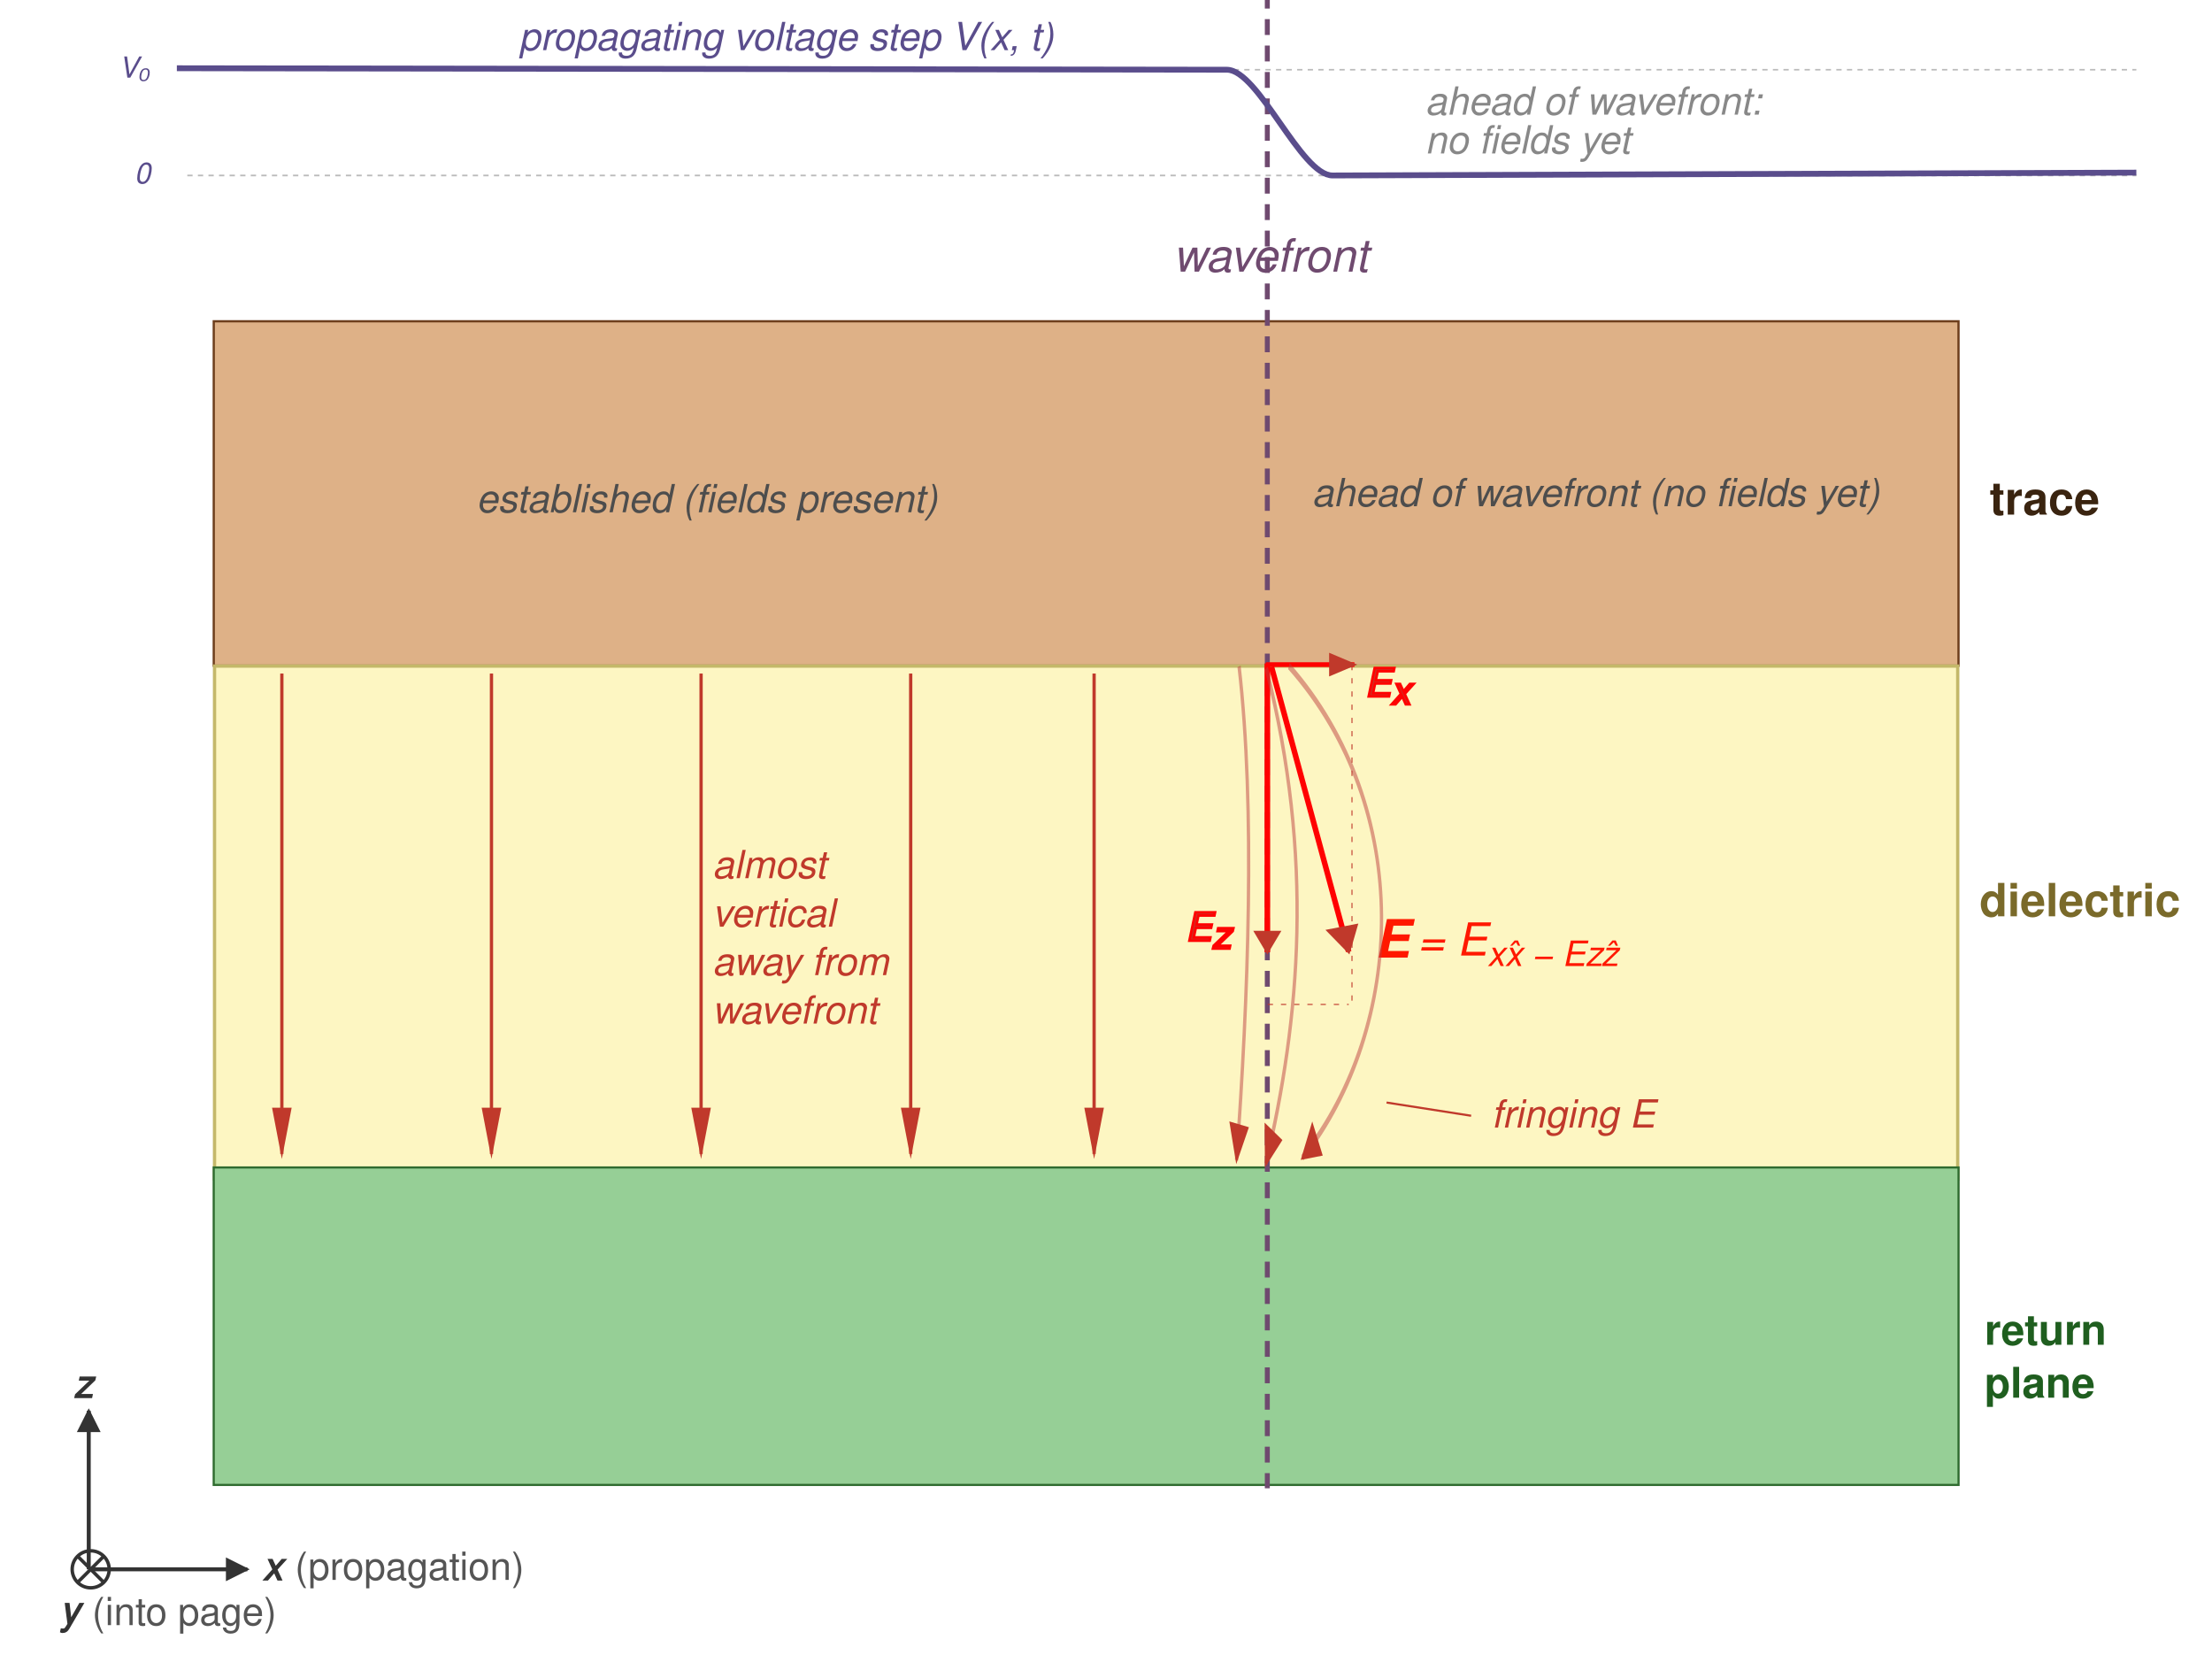
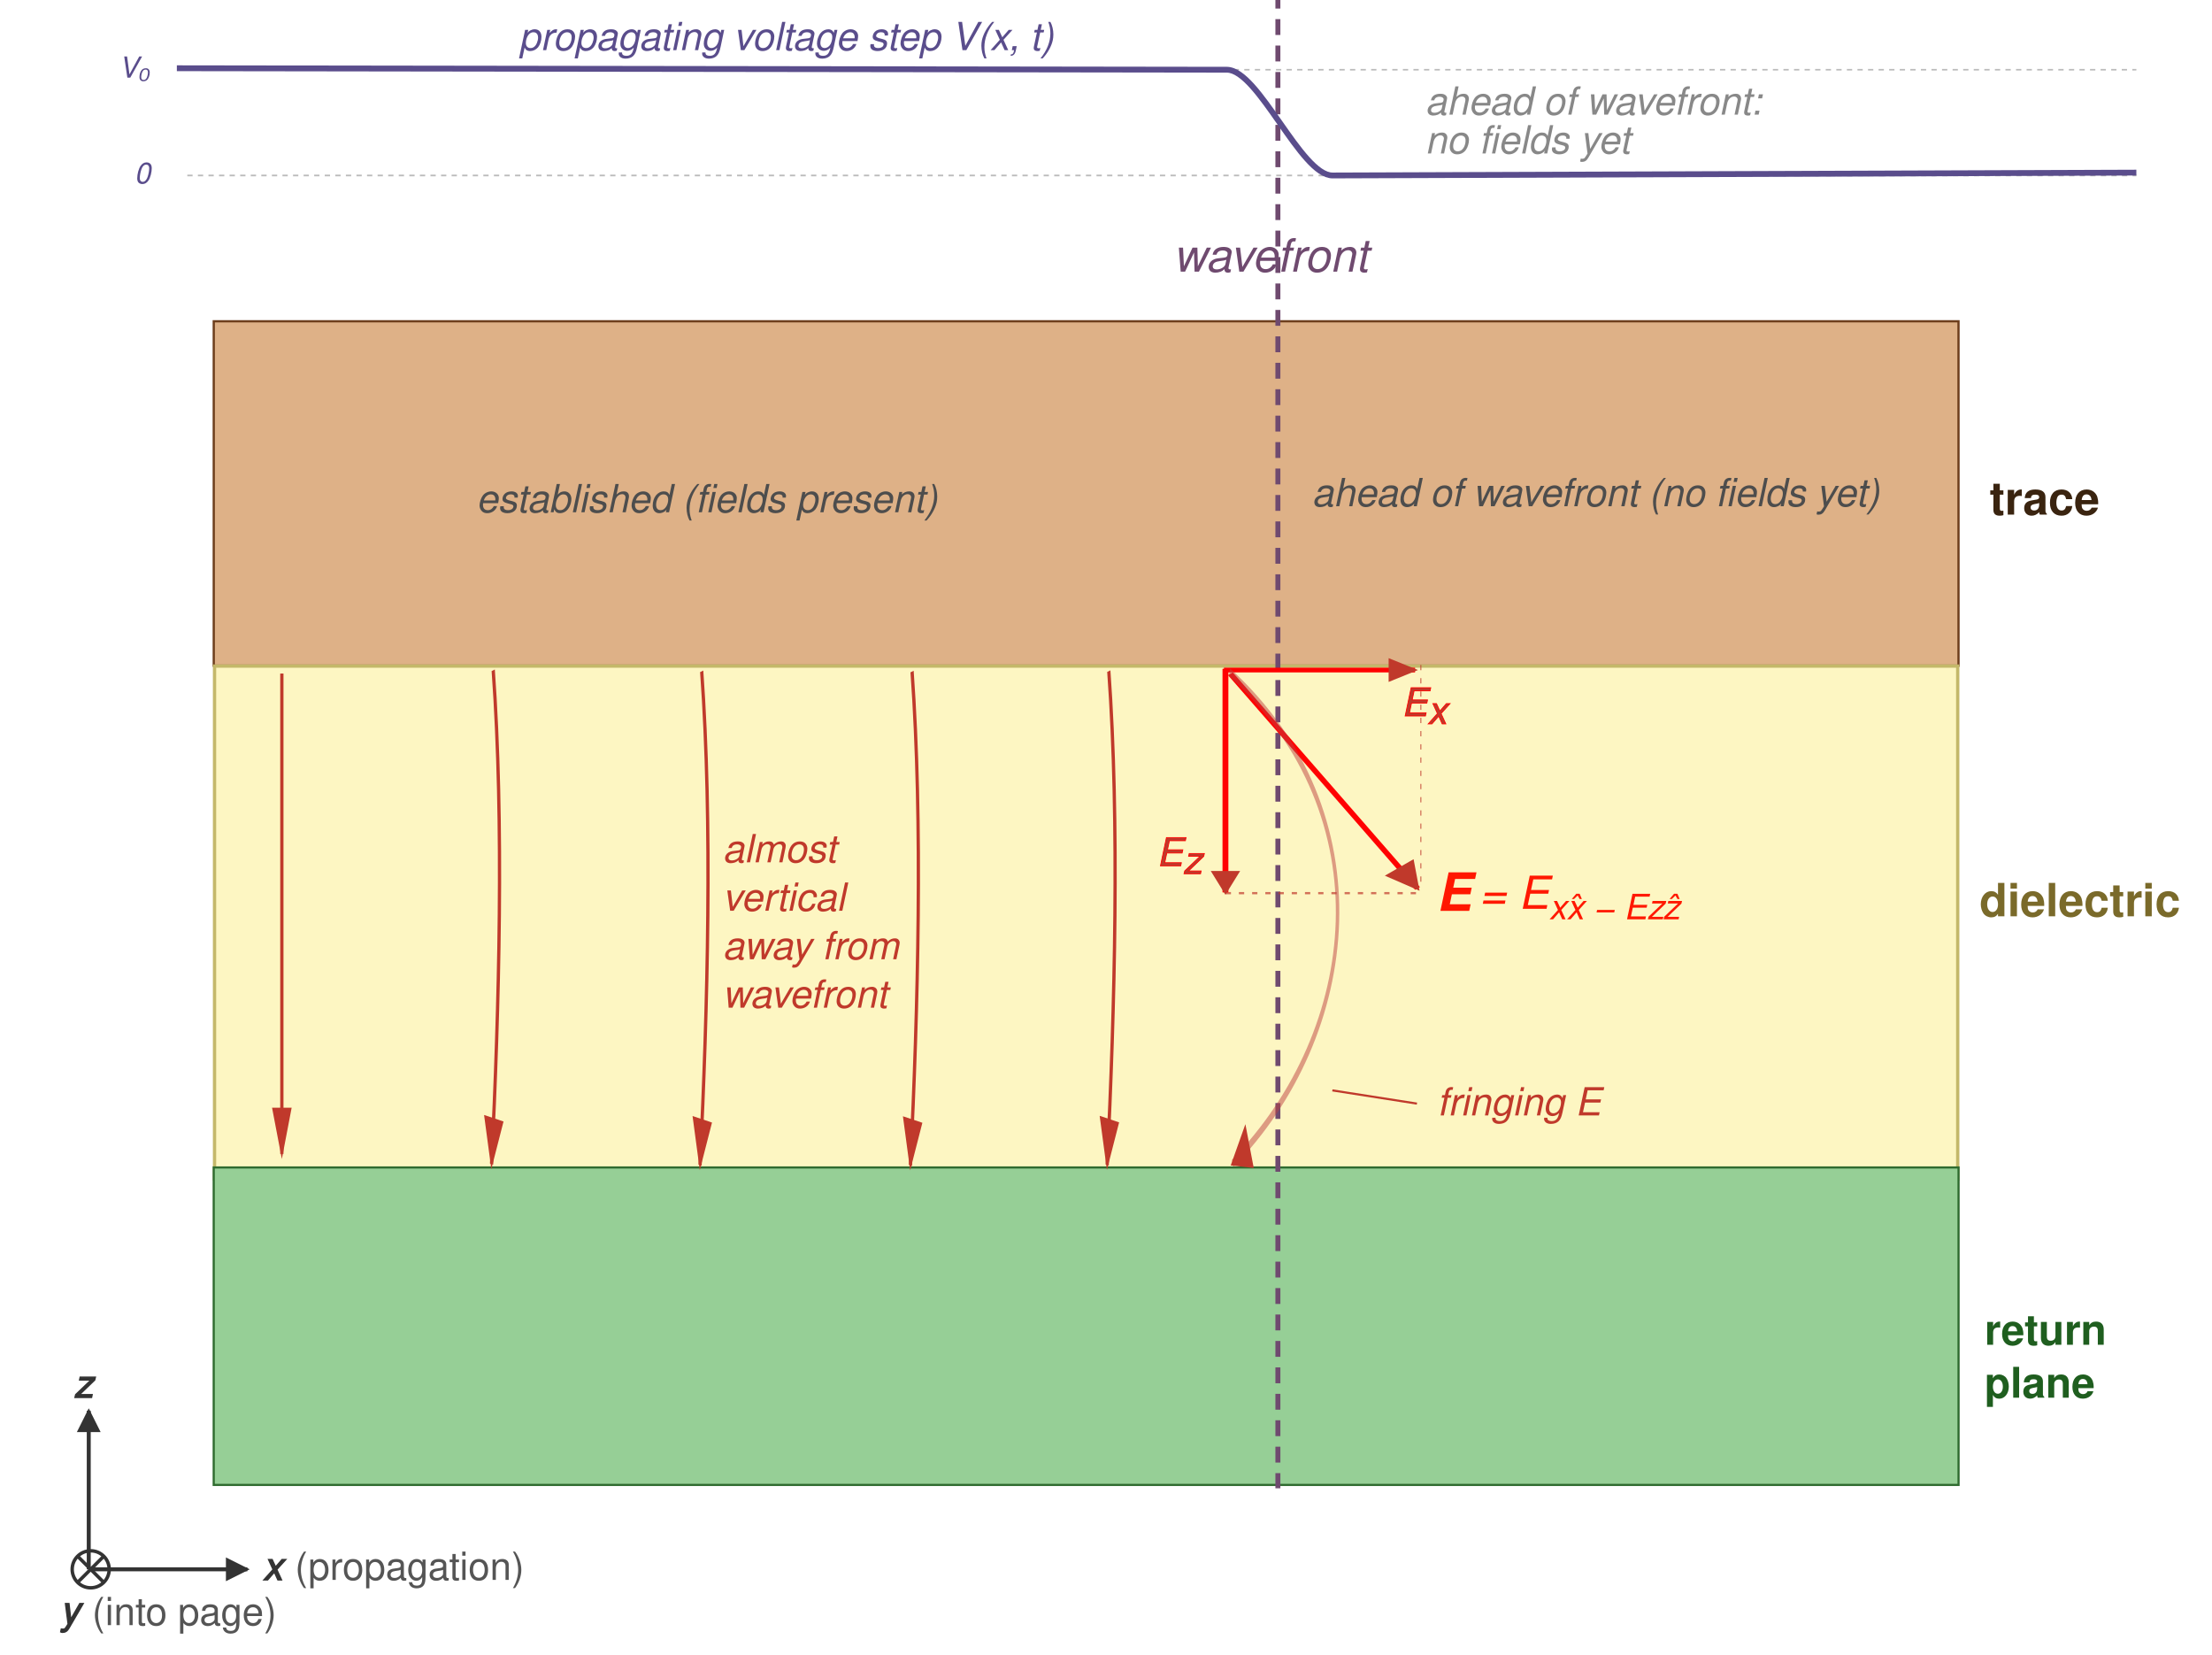
<svg xmlns="http://www.w3.org/2000/svg" viewBox="0 0 836.934 625.912" font-family="Helvetica, Arial, sans-serif" font-size="14px" version="1.1" id="svg75" width="836.934" height="625.912">
  <defs id="defs5">
    <marker id="arrE" viewBox="0 0 10 10" refX="9" refY="5" markerWidth="6" markerHeight="6" orient="auto-start-reverse">
      <path d="M 0,0 10,5 0,10 Z" fill="#c0392b" id="path1" />
    </marker>
    <marker id="arrEthin" viewBox="0 0 10 10" refX="9" refY="5" markerWidth="5" markerHeight="5" orient="auto-start-reverse">
      <path d="M 0,0 10,5 0,10 Z" fill="#c0392b" id="path2" />
    </marker>
    <marker id="arrI" viewBox="0 0 10 10" refX="9" refY="5" markerWidth="6" markerHeight="6" orient="auto-start-reverse">
      <path d="M 0,0 10,5 0,10 Z" fill="#333333" id="path3" />
    </marker>
    <marker id="arrAx" viewBox="0 0 10 10" refX="9" refY="5" markerWidth="6" markerHeight="6" orient="auto-start-reverse">
      <path d="M 0,0 10,5 0,10 Z" fill="#333333" id="path4" />
    </marker>
    <marker id="arrLeader" viewBox="0 0 10 10" refX="9" refY="5" markerWidth="5" markerHeight="5" orient="auto-start-reverse">
      <path d="M 0,0 10,5 0,10 Z" fill="#666666" id="path5" />
    </marker>
    <marker id="arrE-0" viewBox="0 0 10 10" refX="9" refY="5" markerWidth="6" markerHeight="6" orient="auto-start-reverse">
      <path d="M 0,0 10,5 0,10 Z" fill="#c0392b" id="path1-9" />
    </marker>
    <marker id="marker2" viewBox="0 0 10 10" refX="9" refY="5" markerWidth="6" markerHeight="6" orient="auto-start-reverse">
      <path d="M 0,0 10,5 0,10 Z" fill="#c0392b" id="path2-4" />
    </marker>
    <marker id="marker3" viewBox="0 0 10 10" refX="9" refY="5" markerWidth="6" markerHeight="6" orient="auto-start-reverse">
      <path d="M 0,0 10,5 0,10 Z" fill="#c0392b" id="path3-8" />
    </marker>
    <marker id="arrAx-5" viewBox="0 0 10 10" refX="9" refY="5" markerWidth="6" markerHeight="6" orient="auto-start-reverse">
      <path d="M 0,0 10,5 0,10 Z" fill="#333333" id="path4-5" />
    </marker>
    <marker id="marker1" viewBox="0 0 10 10" refX="9" refY="5" markerWidth="6" markerHeight="6" orient="auto-start-reverse">
      <path d="M 0,0 10,5 0,10 Z" fill="#333333" id="path1-1" />
    </marker>
    <marker id="arrE-3" viewBox="0 0 10 10" refX="9" refY="5" markerWidth="6" markerHeight="6" orient="auto-start-reverse">
      <path d="M 0,0 10,5 0,10 Z" fill="#c0392b" id="path1-4" />
    </marker>
    <marker id="marker1-6" viewBox="0 0 10 10" refX="9" refY="5" markerWidth="6" markerHeight="6" orient="auto-start-reverse">
      <path d="M 0,0 10,5 0,10 Z" fill="#c0392b" id="path1-6" />
    </marker>
    <marker id="marker2-0" viewBox="0 0 10 10" refX="9" refY="5" markerWidth="6" markerHeight="6" orient="auto-start-reverse">
      <path d="M 0,0 10,5 0,10 Z" fill="#c0392b" id="path2-3" />
    </marker>
    <marker id="marker3-8" viewBox="0 0 10 10" refX="9" refY="5" markerWidth="6" markerHeight="6" orient="auto-start-reverse">
      <path d="M 0,0 10,5 0,10 Z" fill="#c0392b" id="path3-0" />
    </marker>
    <marker id="marker4" viewBox="0 0 10 10" refX="9" refY="5" markerWidth="6" markerHeight="6" orient="auto-start-reverse">
      <path d="M 0,0 10,5 0,10 Z" fill="#c0392b" id="path4-1" />
    </marker>
    <marker id="arrE-8" viewBox="0 0 10 10" refX="9" refY="5" markerWidth="6" markerHeight="6" orient="auto-start-reverse">
      <path d="M 0,0 10,5 0,10 Z" fill="#c0392b" id="path1-3" />
    </marker>
    <marker id="marker2-5" viewBox="0 0 10 10" refX="9" refY="5" markerWidth="6" markerHeight="6" orient="auto-start-reverse">
      <path d="M 0,0 10,5 0,10 Z" fill="#c0392b" id="path2-1" />
    </marker>
    <marker id="marker3-2" viewBox="0 0 10 10" refX="9" refY="5" markerWidth="6" markerHeight="6" orient="auto-start-reverse">
      <path d="M 0,0 10,5 0,10 Z" fill="#c0392b" id="path3-01" />
    </marker>
    <marker id="marker4-6" viewBox="0 0 10 10" refX="9" refY="5" markerWidth="6" markerHeight="6" orient="auto-start-reverse">
      <path d="M 0,0 10,5 0,10 Z" fill="#c0392b" id="path4-4" />
    </marker>
    <marker id="marker5" viewBox="0 0 10 10" refX="9" refY="5" markerWidth="6" markerHeight="6" orient="auto-start-reverse">
      <path d="M 0,0 10,5 0,10 Z" fill="#c0392b" id="path5-0" />
    </marker>
+     <marker id="arrE-0-0" viewBox="0 0 10 10" refX="9" refY="5" markerWidth="6" markerHeight="6" orient="auto-start-reverse">
+       <path d="M 0,0 10,5 0,10 Z" fill="#c0392b" id="path1-9-9" />
+     </marker>
+     <marker id="arrE-0-0-8" viewBox="0 0 10 10" refX="9" refY="5" markerWidth="6" markerHeight="6" orient="auto-start-reverse">
+       <path d="M 0,0 10,5 0,10 Z" fill="#c0392b" id="path1-9-9-2" />
+     </marker>
+     <marker id="arrE-0-0-8-5" viewBox="0 0 10 10" refX="9" refY="5" markerWidth="6" markerHeight="6" orient="auto-start-reverse">
+       <path d="M 0,0 10,5 0,10 Z" fill="#c0392b" id="path1-9-9-2-1" />
+     </marker>
+     <marker id="arrE-0-0-8-1" viewBox="0 0 10 10" refX="9" refY="5" markerWidth="6" markerHeight="6" orient="auto-start-reverse">
+       <path d="M 0,0 10,5 0,10 Z" fill="#c0392b" id="path1-9-9-2-5" />
+     </marker>
  </defs>
  <g id="g1-2" transform="translate(-77.12341,-174.3984)" style="display:inline">
    <rect x="157.999" y="295.925" width="660.149" height="130.279" fill="#deb187" stroke="#6e3f1d" stroke-width="0.851" id="rect6" />
    <rect x="158.074" y="396.769" width="660" height="30" fill="#a86628" opacity="0.3" stroke="none" id="rect7" style="display:none" />
    <rect x="158.296" y="426.353" width="659.555" height="194" fill="#fdf6c2" stroke="#c4b86a" stroke-width="1.245" id="rect8" />
    <rect x="157.982" y="616.008" width="660.183" height="120.083" fill="#4ea94e" stroke="#2f6b2f" stroke-width="0.817" id="rect9" style="fill:#96cf96;fill-opacity:1" />
    <rect x="157.434" y="615.461" width="660" height="30" fill="#1f5e1f" opacity="0.28" stroke="none" id="rect10" style="display:none" />
    <text x="829.91" y="369.067" fill="#3a2410" font-weight="bold" id="text10-7" style="font-size:17.333px">trace</text>
    <text x="826.074" y="521" fill="#7a6a2a" id="text12-4" style="font-size:17.333px">
      <tspan style="font-style:normal;font-variant:normal;font-weight:bold;font-stretch:normal;font-family:Helvetica, Arial, sans-serif;-inkscape-font-specification:'Helvetica, Arial, sans-serif Bold'" id="tspan3-2">dielectric</tspan>
    </text>
    <text x="827.99" y="683.084" fill="#1f5e1f" font-weight="bold" id="text14-5" style="font-size:16px;stroke-width:1">
      <tspan id="tspan93" x="827.99" y="683.084" style="font-size:16px;stroke-width:1">return</tspan>
      <tspan id="tspan94" x="827.99" y="703.084" style="font-size:16px;stroke-width:1">plane</tspan>
    </text>
    <g stroke="#5a3a1a" stroke-width="0.8" fill="none" id="g15-7" transform="matrix(1.002988,0,0,0.9161738,94.73993,186.6673)" style="display:none">
      <path d="m 50,230 h -8 v 30 h 8" id="path15" />
    </g>
    <text x="123.828" y="415.409" fill="#5a3a1a" font-size="11px" font-style="italic" text-anchor="middle" id="text16" style="font-size:14.667px;display:none">δ</text>
    <g stroke="#1f5e1f" stroke-width="0.8" fill="none" id="g16" transform="matrix(1.005327,0,0,0.8533523,98.46896,327.8401)" style="display:none">
      <path d="m 50,340 h -8 v 30 h 8" id="path16" />
    </g>
    <text x="125.746" y="632.821" fill="#1f5e1f" font-size="11px" font-style="italic" text-anchor="middle" id="text17-7" style="font-size:14.667px;display:none">δ</text>
    <g stroke="#c0392b" stroke-width="2.4" fill="none" id="g24" transform="matrix(0.9923674,0,0,2.373388,100.1725,-192.21)" style="display:none;fill:#c13e3e;fill-opacity:0.54;stroke:#c0392b;stroke-opacity:0.5">
      <line x1="120" y1="265" x2="120" y2="335" marker-end="url(#arrE-3)" id="line20-9" style="fill:#c13e3e;fill-opacity:0.3;stroke:#c0392b;stroke-opacity:0.5;marker-end:url(#arrE-3)" />
      <line x1="200" y1="265" x2="200" y2="335" marker-end="url(#arrE-3)" id="line21-4" style="fill:#c13e3e;fill-opacity:0.3;stroke:#c0392b;stroke-opacity:0.5;marker-end:url(#arrE-3)" />
      <line x1="280" y1="265" x2="280" y2="335" marker-end="url(#arrE-3)" id="line22" style="fill:#c13e3e;fill-opacity:0.3;stroke:#c0392b;stroke-opacity:0.5;marker-end:url(#arrE-3)" />
      <line x1="360" y1="265" x2="360" y2="335" marker-end="url(#arrE-3)" id="line23-7" style="fill:#c13e3e;fill-opacity:0.3;stroke:#c0392b;stroke-opacity:0.5;marker-end:url(#arrE-3)" />
      <line x1="430" y1="265" x2="430" y2="335" marker-end="url(#arrE-3)" id="line24-9" style="fill:#c13e3e;fill-opacity:0.3;stroke:#c0392b;stroke-opacity:0.5;marker-end:url(#arrE-3)" />
    </g>
    <text x="826.778" y="411.371" fill="#3a2410" font-size="12px" font-style="italic" id="text10-0" style="font-size:14.667px;display:none">
      <tspan id="tspan1-31" x="0" y="0" style="font-size:14.667px">near-surface</tspan>
      <tspan id="tspan2-9" x="0" y="0" style="font-size:14.667px">layer</tspan>
    </text>
    <text x="828.214" y="624.629" fill="#3a2410" font-size="12px" font-style="italic" id="text10-0-4" style="font-size:14.667px;display:none">
      <tspan id="tspan1-3" x="0" y="0" style="font-size:14.667px">near-surface</tspan>
      <tspan id="tspan2-1" x="0" y="0" style="font-size:14.667px">layer</tspan>
    </text>
  </g>
-   <line x1="479.502" y1="-272.764" x2="479.502" y2="562.964" stroke="#6f4a6f" stroke-width="1.879" stroke-dasharray="6, 4" id="line12" />
+   <line x1="483.502" y1="-272.764" x2="483.502" y2="562.964" stroke="#6f4a6f" stroke-width="1.879" stroke-dasharray="6, 4" id="line12" />
  <text x="480.842" y="102.742" fill="#6f4a6f" font-style="italic" font-size="13px" id="text13" style="font-size:17.333px;text-align:center;text-anchor:middle">wavefront</text>
  <text x="180.214" y="193.78" fill="#777777" font-size="12px" font-style="italic" id="text14" style="font-size:14.667px;fill:#4d4d4d;fill-opacity:1">established (fields present)</text>
  <text x="496.337" y="191.491" fill="#888888" font-size="12px" font-style="italic" id="text15" style="font-size:14.667px;fill:#4d4d4d;fill-opacity:1">ahead of wavefront (no fields yet)</text>
-   <text x="269.5" y="332.19" fill="#c0392b" font-style="italic" font-size="12px" id="text17" style="font-size:14.667px">
-     <tspan id="tspan75" x="269.5" y="332.19" style="font-size:14.667px">almost</tspan>
-     <tspan x="269.5" y="350.524" style="font-size:14.667px" id="tspan4">vertical</tspan>
-     <tspan id="tspan76" x="269.5" y="368.857" style="font-size:14.667px">away from</tspan>
-     <tspan x="269.5" y="387.19" style="font-size:14.667px" id="tspan6">wavefront</tspan>
+   <text x="273.389" y="326.18" fill="#c0392b" font-style="italic" font-size="12px" id="text17" style="font-size:14.667px">
+     <tspan id="tspan75" x="273.389" y="326.18" style="font-size:14.667px">almost</tspan>
+     <tspan x="273.389" y="344.513" style="font-size:14.667px" id="tspan4">vertical</tspan>
+     <tspan id="tspan76" x="273.389" y="362.847" style="font-size:14.667px">away from</tspan>
+     <tspan x="273.389" y="381.18" style="font-size:14.667px" id="tspan6">wavefront</tspan>
  </text>
-   <line x1="511.537" y1="251.52" x2="511.537" y2="379.838" stroke="#c0392b" stroke-width="0.54" stroke-dasharray="2, 3" opacity="0.7" id="line18" />
-   <line x1="479.656" y1="379.923" x2="510.309" y2="379.923" stroke="#c0392b" stroke-width="0.548" stroke-dasharray="2, 3" opacity="0.7" id="line19" />
-   <text x="516.543" y="263.407" fill="#c0392b" font-style="italic" font-size="14px" id="text21" style="font-size:14.667px;stroke:#ff0101;stroke-opacity:1">E<tspan font-size="11px" dy="3" id="tspan20" style="font-size:14.667px;stroke:#ff0101;stroke-opacity:1">x</tspan>
+   <line x1="537.589" y1="251.52" x2="537.589" y2="336.351" stroke="#c0392b" stroke-width="0.439" stroke-dasharray="2, 3" opacity="0.7" id="line18" />
+   <line x1="463.746" y1="337.85" x2="535.765" y2="337.85" stroke="#c0392b" stroke-width="0.84" stroke-dasharray="2, 3" opacity="0.7" id="line19" />
+   <text x="530.332" y="270.831" fill="#c0392b" font-style="italic" font-size="14px" id="text21" style="font-size:14.667px;stroke:#ff0101;stroke-width:0.3;stroke-dasharray:none;stroke-opacity:1">E<tspan font-size="11px" dy="3" id="tspan20" style="font-size:14.667px;stroke:#ff0101;stroke-width:0.3;stroke-dasharray:none;stroke-opacity:1">x</tspan>
  </text>
-   <text x="448.702" y="355.812" fill="#c0392b" font-style="italic" font-size="14px" id="text23" style="font-size:14.667px;stroke:#ff0101;stroke-opacity:1">E<tspan font-size="11px" dy="3" id="tspan22" style="font-size:14.667px;stroke:#ff0101;stroke-opacity:1">z</tspan>
+   <text x="437.742" y="327.528" fill="#c0392b" font-style="italic" font-size="14px" id="text23" style="font-size:14.667px;stroke:#ff0101;stroke-width:0.3;stroke-dasharray:none;stroke-opacity:1">E<tspan font-size="11px" dy="3" id="tspan22" style="font-size:14.667px;stroke:#ff0101;stroke-width:0.3;stroke-dasharray:none;stroke-opacity:1">z</tspan>
  </text>
-   <g id="g1" transform="matrix(1.012576,0,0,0.8538055,99.39509,39.66702)" style="stroke:#ff0101;stroke-width:2.1;stroke-dasharray:none;stroke-opacity:1">
-     <line x1="374.855" y1="247.984" x2="407.931" y2="247.984" stroke="#c0392b" stroke-width="1.627" stroke-dasharray="6, 3" marker-end="url(#arrEthin)" id="line20" style="stroke:#ff0101;stroke-width:2.1;stroke-dasharray:none;stroke-opacity:1" />
-     <line x1="375.395" y1="247.445" x2="375.395" y2="375.377" stroke="#c0392b" stroke-width="1.539" stroke-dasharray="6, 3" marker-end="url(#arrEthin)" id="line21" style="stroke:#ff0101;stroke-width:2.1;stroke-dasharray:none;stroke-opacity:1" />
-     <line x1="376.929" y1="248.925" x2="405.78" y2="375.16" stroke="#c0392b" stroke-width="1.742" marker-end="url(#arrE)" id="line23" style="stroke:#ff0101;stroke-width:2.1;stroke-dasharray:none;stroke-opacity:1" />
+   <g id="g1" transform="matrix(1.051997,0,0,0.8529644,68.74608,41.92712)" style="stroke:#ff0101;stroke-width:2.1;stroke-dasharray:none;stroke-opacity:1">
+     <line x1="374.855" y1="247.984" x2="443.586" y2="247.984" stroke="#c0392b" stroke-width="1.627" stroke-dasharray="6, 3" marker-end="url(#arrEthin)" id="line20" style="stroke:#ff0101;stroke-width:2.111;stroke-dasharray:none;stroke-opacity:1" />
+     <line x1="375.395" y1="247.445" x2="375.395" y2="346.597" stroke="#c0392b" stroke-width="1.539" stroke-dasharray="6, 3" marker-end="url(#arrEthin)" id="line21" style="stroke:#ff0101;stroke-width:2.111;stroke-dasharray:none;stroke-opacity:1" />
+     <line x1="377.179" y1="249.661" x2="444.472" y2="344.835" stroke="#c0392b" stroke-width="1.742" marker-end="url(#arrE)" id="line23" style="stroke:#ff0101;stroke-width:2.111;stroke-dasharray:none;stroke-opacity:1" />
  </g>
-   <g id="g2" transform="translate(6.010408,83.4386)">
+   <g id="g2" transform="translate(29.34493,65.76093)">
    <text x="514.071" y="278.791" fill="#c0392b" font-weight="bold" font-style="italic" font-size="20px" id="text24" style="fill:#ff1800;fill-opacity:1;stroke:#ff0000;stroke-width:0;stroke-dasharray:none;stroke-opacity:1">E</text>
    <text x="530.416" y="278.013" fill="#c0392b" font-size="17.214px" font-style="italic" id="text27" style="fill:#ff1800;fill-opacity:1;stroke-width:0;stroke-dasharray:none">= E<tspan font-size="13.242px" dy="3.972 -3.972 0 0 0 0 0 3.972 -3.972" id="tspan24" style="fill:#ff1800;fill-opacity:1;stroke-width:0;stroke-dasharray:none">xx̂ − Ezẑ</tspan>
    </text>
  </g>
  <g transform="translate(293.3948,656.0908)" id="g75">
    
    
    
    
  </g>
-   <g stroke="#c0392b" stroke-width="1.7" fill="none" id="g43" transform="matrix(1.031578,0,0,2.101197,-51.24973,32.95505)" style="stroke-width:1.208;stroke-dasharray:none">
-     <path d="m 504.14,104.271 c 6.027,25.689 3.377,59.52 -0.922,88.902" marker-end="url(#arrE-0)" id="path39" style="stroke:#bf4040;stroke-width:1.208;stroke-dasharray:none;stroke-dashoffset:3.4;stroke-opacity:0.5;marker-end:url(#arrE-0)" />
-     <path d="m 514.114,104.615 c 17.557,34.132 12.457,62.966 -0.168,89.246" marker-end="url(#arrE-0)" id="path40" style="stroke:#bf4040;stroke-width:1.208;stroke-dasharray:none;stroke-dashoffset:0;stroke-opacity:0.5;marker-end:url(#arrE-0)" />
-     <path d="m 522.424,104.237 c 46.06,25.632 42.865,64.763 4.959,88.499" marker-end="url(#arrE-0)" id="path43" style="stroke:#bf4040;stroke-width:1.208;stroke-dasharray:none;stroke-dashoffset:2.417;stroke-opacity:0.5;marker-end:url(#arrE-0)" />
+   <g stroke="#c0392b" stroke-width="1.7" fill="none" id="g43" transform="matrix(0.9050399,0,0,2.102749,3.265347,34.95629)" style="stroke-width:1.208;stroke-dasharray:none">
+     <path d="m 504.14,104.271 c 6.027,25.689 3.377,59.52 -0.922,88.902" marker-end="url(#arrE-0)" id="path39" style="display:none;stroke:#bf4040;stroke-width:1.208;stroke-dasharray:none;stroke-dashoffset:3.4;stroke-opacity:0.5;marker-end:url(#arrE-0)" />
+     <path d="m 514.114,104.615 c 17.557,34.132 12.457,62.966 -0.168,89.246" marker-end="url(#arrE-0)" id="path40" style="display:none;stroke:#bf4040;stroke-width:1.208;stroke-dasharray:none;stroke-dashoffset:0;stroke-opacity:0.5;marker-end:url(#arrE-0)" />
+     <path d="m 510.408,104.298 c 65.042,25.596 54.816,64.673 1.287,88.377" marker-end="url(#arrE-0)" id="path43" style="stroke:#bf4040;stroke-width:1.435;stroke-dasharray:none;stroke-dashoffset:2.417;stroke-opacity:0.5;marker-end:url(#arrE-0)" />
  </g>
-   <text x="564.275" y="426.525" fill="#c0392b" font-style="italic" font-size="13px" id="text43" style="font-size:14.667px">
-     <tspan id="tspan9" x="564.275" y="426.525" style="font-size:14.667px">fringing E</tspan>
-   </text>
-   <line x1="556.619" y1="422.052" x2="524.619" y2="417.052" stroke="#c0392b" stroke-width="0.8" id="line44" />
+   <g id="g6">
+     <text x="543.768" y="421.929" fill="#c0392b" font-style="italic" font-size="13px" id="text43" style="font-size:14.667px">
+       <tspan id="tspan9" x="543.768" y="421.929" style="font-size:14.667px">fringing E</tspan>
+     </text>
+     <line x1="536.113" y1="417.456" x2="504.113" y2="412.456" stroke="#c0392b" stroke-width="0.8" id="line44" />
+   </g>
  <g stroke="#333333" fill="#333333" id="g49" transform="translate(4.068853,296.2008)">
    <line x1="29.51" y1="297.413" x2="89.51" y2="297.413" stroke-width="1.5" marker-end="url(#arrAx-5)" id="line45" style="marker-end:url(#arrAx-5)" />
    <text x="95.51" y="301.413" font-style="italic" id="text45" style="font-size:14.667px;stroke-width:0.5;stroke-dasharray:none">x</text>
    <text x="107.51" y="301.413" font-size="11px" fill="#555555" id="text46" style="font-size:14.667px;stroke-width:0;stroke-dasharray:none">(propagation)</text>
    <line x1="29.51" y1="297.413" x2="29.51" y2="237.413" stroke-width="1.5" marker-end="url(#arrAx-5)" id="line46" style="marker-end:url(#arrAx-5)" />
    <text x="23.853" y="232.413" font-style="italic" id="text47" style="font-size:14.667px;stroke-width:0.5;stroke-dasharray:none">z</text>
    <g transform="translate(64.51049,297.4126)" id="g48">
      <circle r="7" fill="none" stroke="#333333" stroke-width="1.3" id="circle47" cx="-34.266" cy="0" />
      <line x1="-39.266" y1="-5" x2="-29.266" y2="5" stroke="#333333" stroke-width="1.3" id="line47" />
      <line x1="-29.266" y1="-5" x2="-39.266" y2="5" stroke="#333333" stroke-width="1.3" id="line48" />
    </g>
    <text x="18.769" y="318.056" font-style="italic" id="text48" style="font-size:14.667px;stroke-width:0.5;stroke-dasharray:none">y</text>
    <text x="30.769" y="318.545" font-size="11px" fill="#555555" id="text49" style="font-size:14.667px;stroke-width:0;stroke-dasharray:none">(into page)</text>
  </g>
  <g id="g15" transform="translate(-15.80267,81.37382)">
    <line x1="86.673" y1="-15" x2="824.116" y2="-15" stroke="#bbbbbb" stroke-width="0.634" stroke-dasharray="2, 2" id="line10" />
    <line x1="170.589" y1="-55" x2="824.116" y2="-55" stroke="#bbbbbb" stroke-width="0.597" stroke-dasharray="2, 2" id="line11" />
    <path d="M 82.717,-55.559 480,-55 c 12,0.017 28,40.043 40,40 l 304.116,-1.079" fill="none" stroke="#5a4d8c" stroke-width="2.2" id="path11" />
    <text x="72.747" y="-52" fill="#5a4d8c" font-size="11px" text-anchor="end" font-style="italic" id="text11-0">V₀</text>
    <text x="72.747" y="-12" fill="#5a4d8c" font-size="11px" text-anchor="end" font-style="italic" id="text12-9">0</text>
    <text x="212.078" y="-62.396" fill="#5a4d8c" font-size="12px" font-style="italic" id="text13-4" style="font-size:14.667px">propagating voltage step V(x, t)</text>
    <text x="555" y="-38" fill="#888888" font-size="12px" font-style="italic" id="text14-8" style="font-size:14.667px;line-height:1">
      <tspan id="tspan5" x="555" y="-38" style="font-size:14.667px;line-height:1">ahead of wavefront:</tspan>
      <tspan id="tspan7" x="555" y="-23.333" style="font-size:14.667px;line-height:1">no fields yet</tspan>
    </text>
  </g>
  <g stroke="#c0392b" stroke-width="2.4" fill="none" id="g24-6" transform="matrix(0.9913701,0,0,2.595749,-12.32166,-433.0969)" style="stroke-width:1.247;stroke-dasharray:none">
    <line x1="120" y1="265" x2="120" y2="335" marker-end="url(#arrE-8)" id="line20-1" style="stroke-width:1.247;stroke-dasharray:none;marker-end:url(#arrE-8)" />
-     <line x1="200" y1="265" x2="200" y2="335" marker-end="url(#arrE-8)" id="line21-8" style="stroke-width:1.247;stroke-dasharray:none;marker-end:url(#arrE-8)" />
-     <line x1="280" y1="265" x2="280" y2="335" marker-end="url(#arrE-8)" id="line22-9" style="stroke-width:1.247;stroke-dasharray:none;marker-end:url(#arrE-8)" />
-     <line x1="360" y1="265" x2="360" y2="335" marker-end="url(#arrE-8)" id="line23-8" style="stroke-width:1.247;stroke-dasharray:none;marker-end:url(#arrE-8)" />
-     <line x1="430" y1="265" x2="430" y2="335" marker-end="url(#arrE-8)" id="line24" style="stroke-width:1.247;stroke-dasharray:none;marker-end:url(#arrE-8)" />
+     <path d="m 435.609,264.651 c 4.118,22.011 2.308,48.949 -0.63,71.957" marker-end="url(#arrE-0-0)" id="path39-8" style="stroke:#c0392b;stroke-width:1.247;stroke-dasharray:none;stroke-dashoffset:3.4;stroke-opacity:1;marker-end:url(#arrE-0-0)" />
+     <path d="m 360.523,264.711 c 4.118,22.011 2.308,48.949 -0.63,71.957" marker-end="url(#arrE-0-0-8)" id="path39-8-5" style="stroke:#c0392b;stroke-width:1.247;stroke-dasharray:none;stroke-dashoffset:3.4;stroke-opacity:1;marker-end:url(#arrE-0-0-8)" />
+     <path d="m 280.234,264.679 c 4.118,22.011 2.308,48.949 -0.63,71.957" marker-end="url(#arrE-0-0-8-5)" id="path39-8-5-1" style="stroke:#c0392b;stroke-width:1.247;stroke-dasharray:none;stroke-dashoffset:3.4;stroke-opacity:1;marker-end:url(#arrE-0-0-8-5)" />
+     <path d="m 200.668,264.524 c 4.118,22.011 2.308,48.949 -0.63,71.957" marker-end="url(#arrE-0-0-8-1)" id="path39-8-5-7" style="stroke:#c0392b;stroke-width:1.247;stroke-dasharray:none;stroke-dashoffset:3.4;stroke-opacity:1;marker-end:url(#arrE-0-0-8-1)" />
  </g>
</svg>
